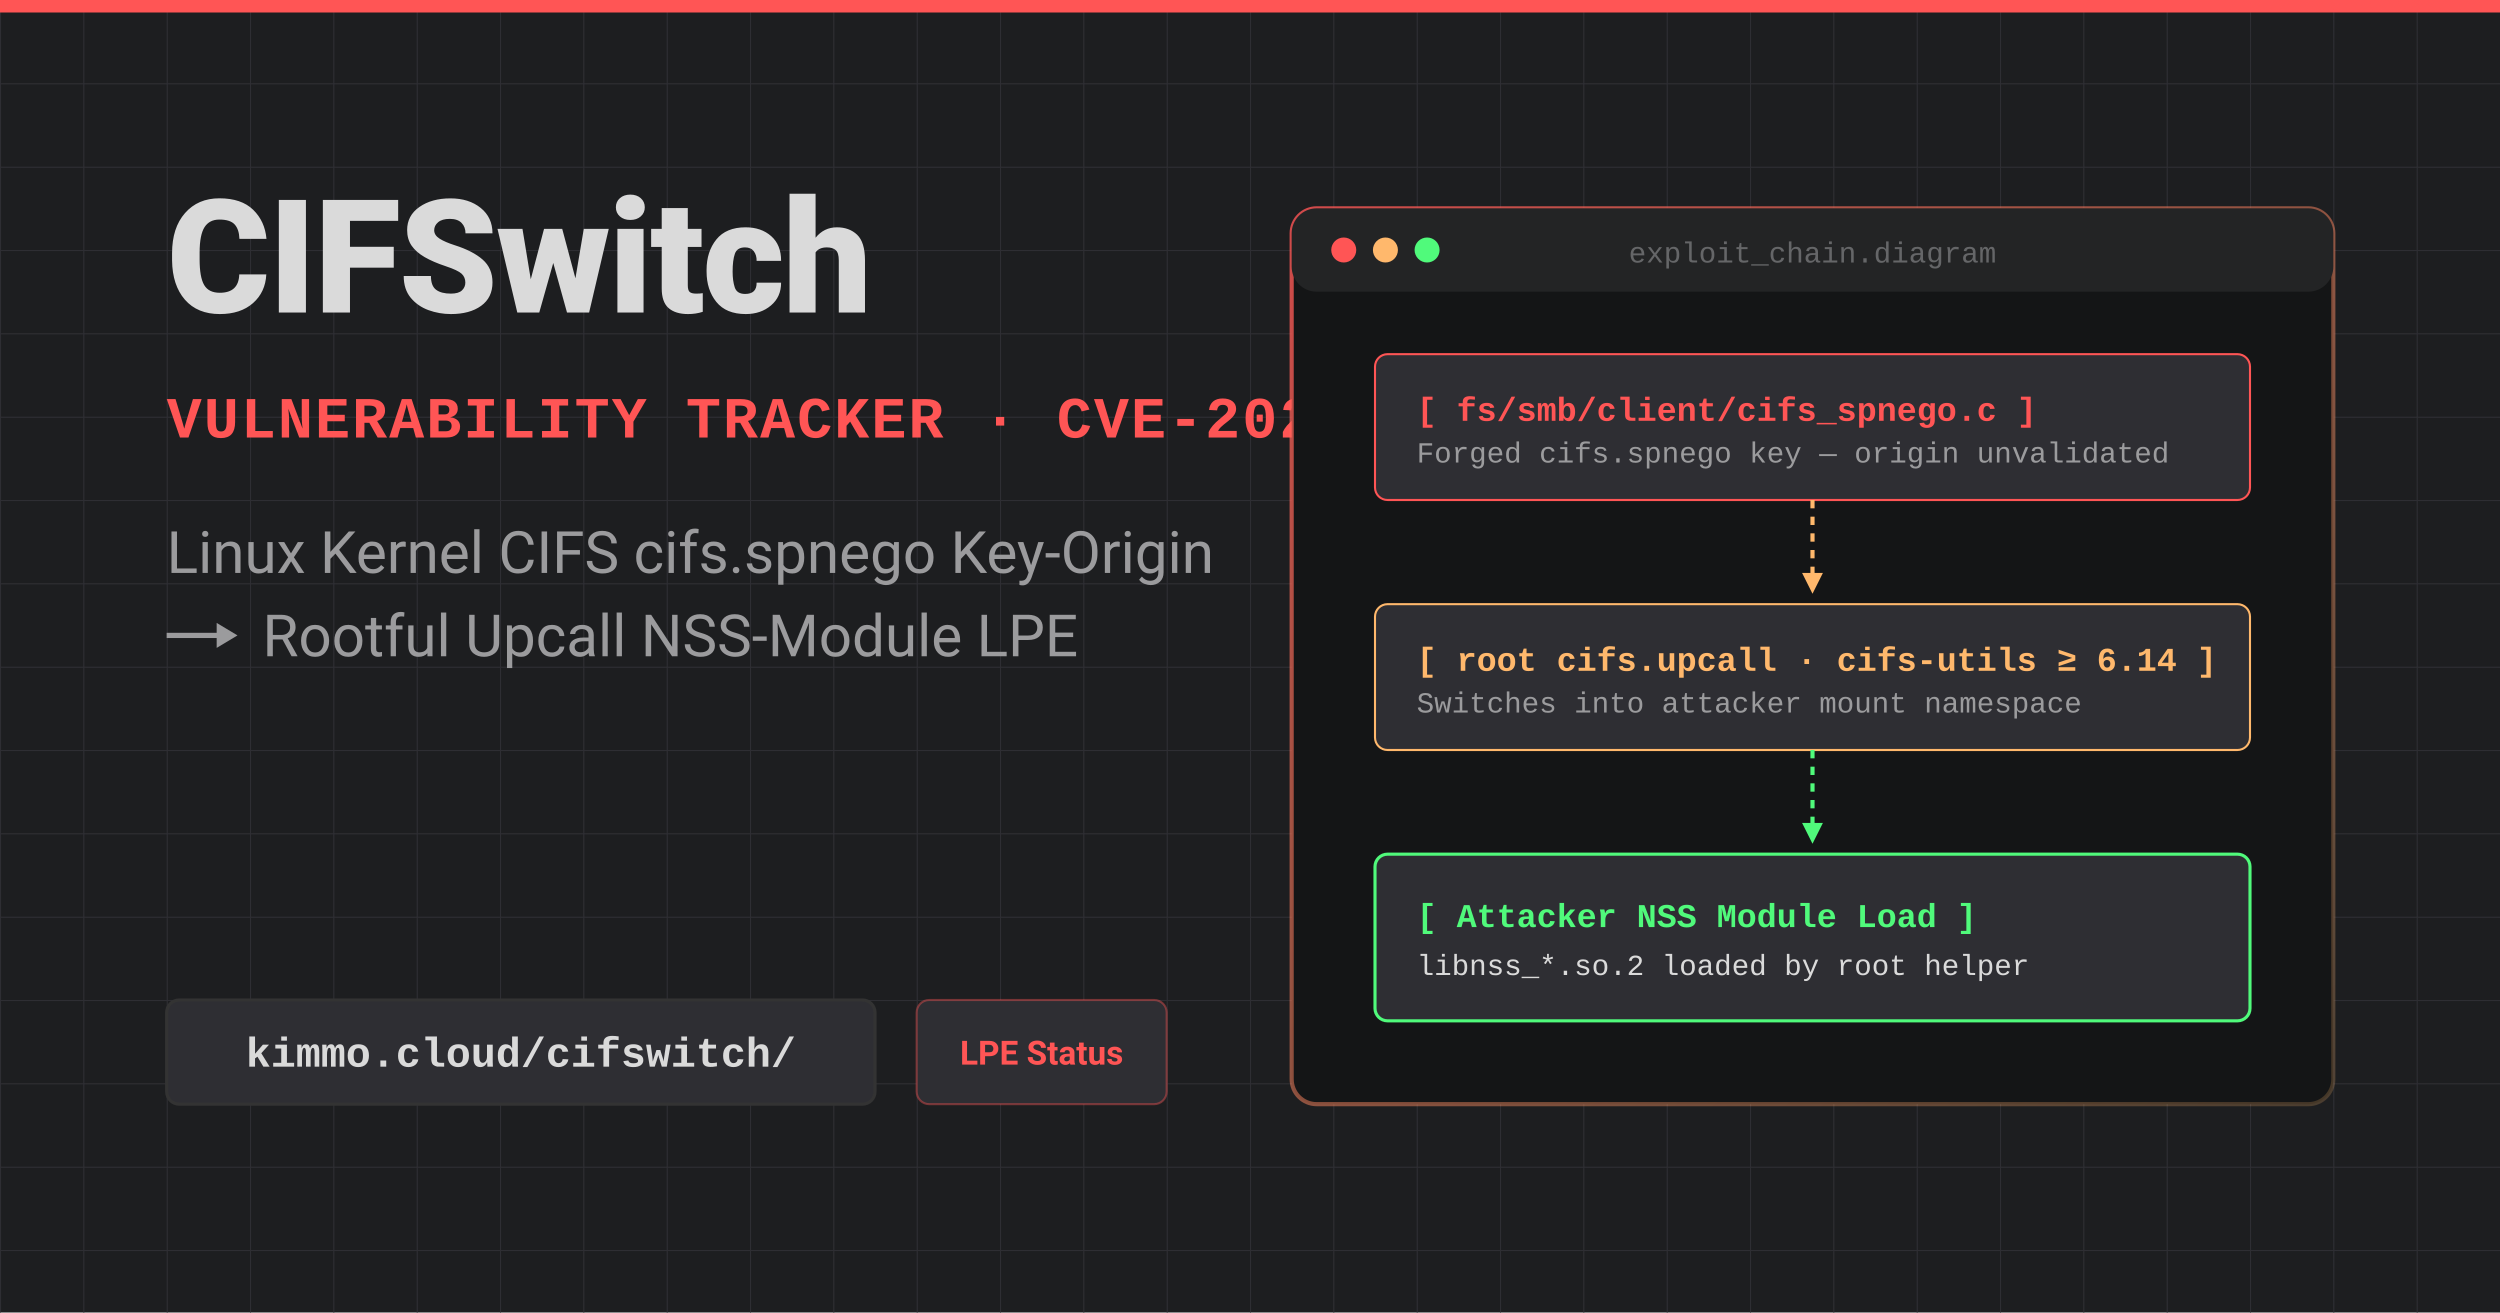
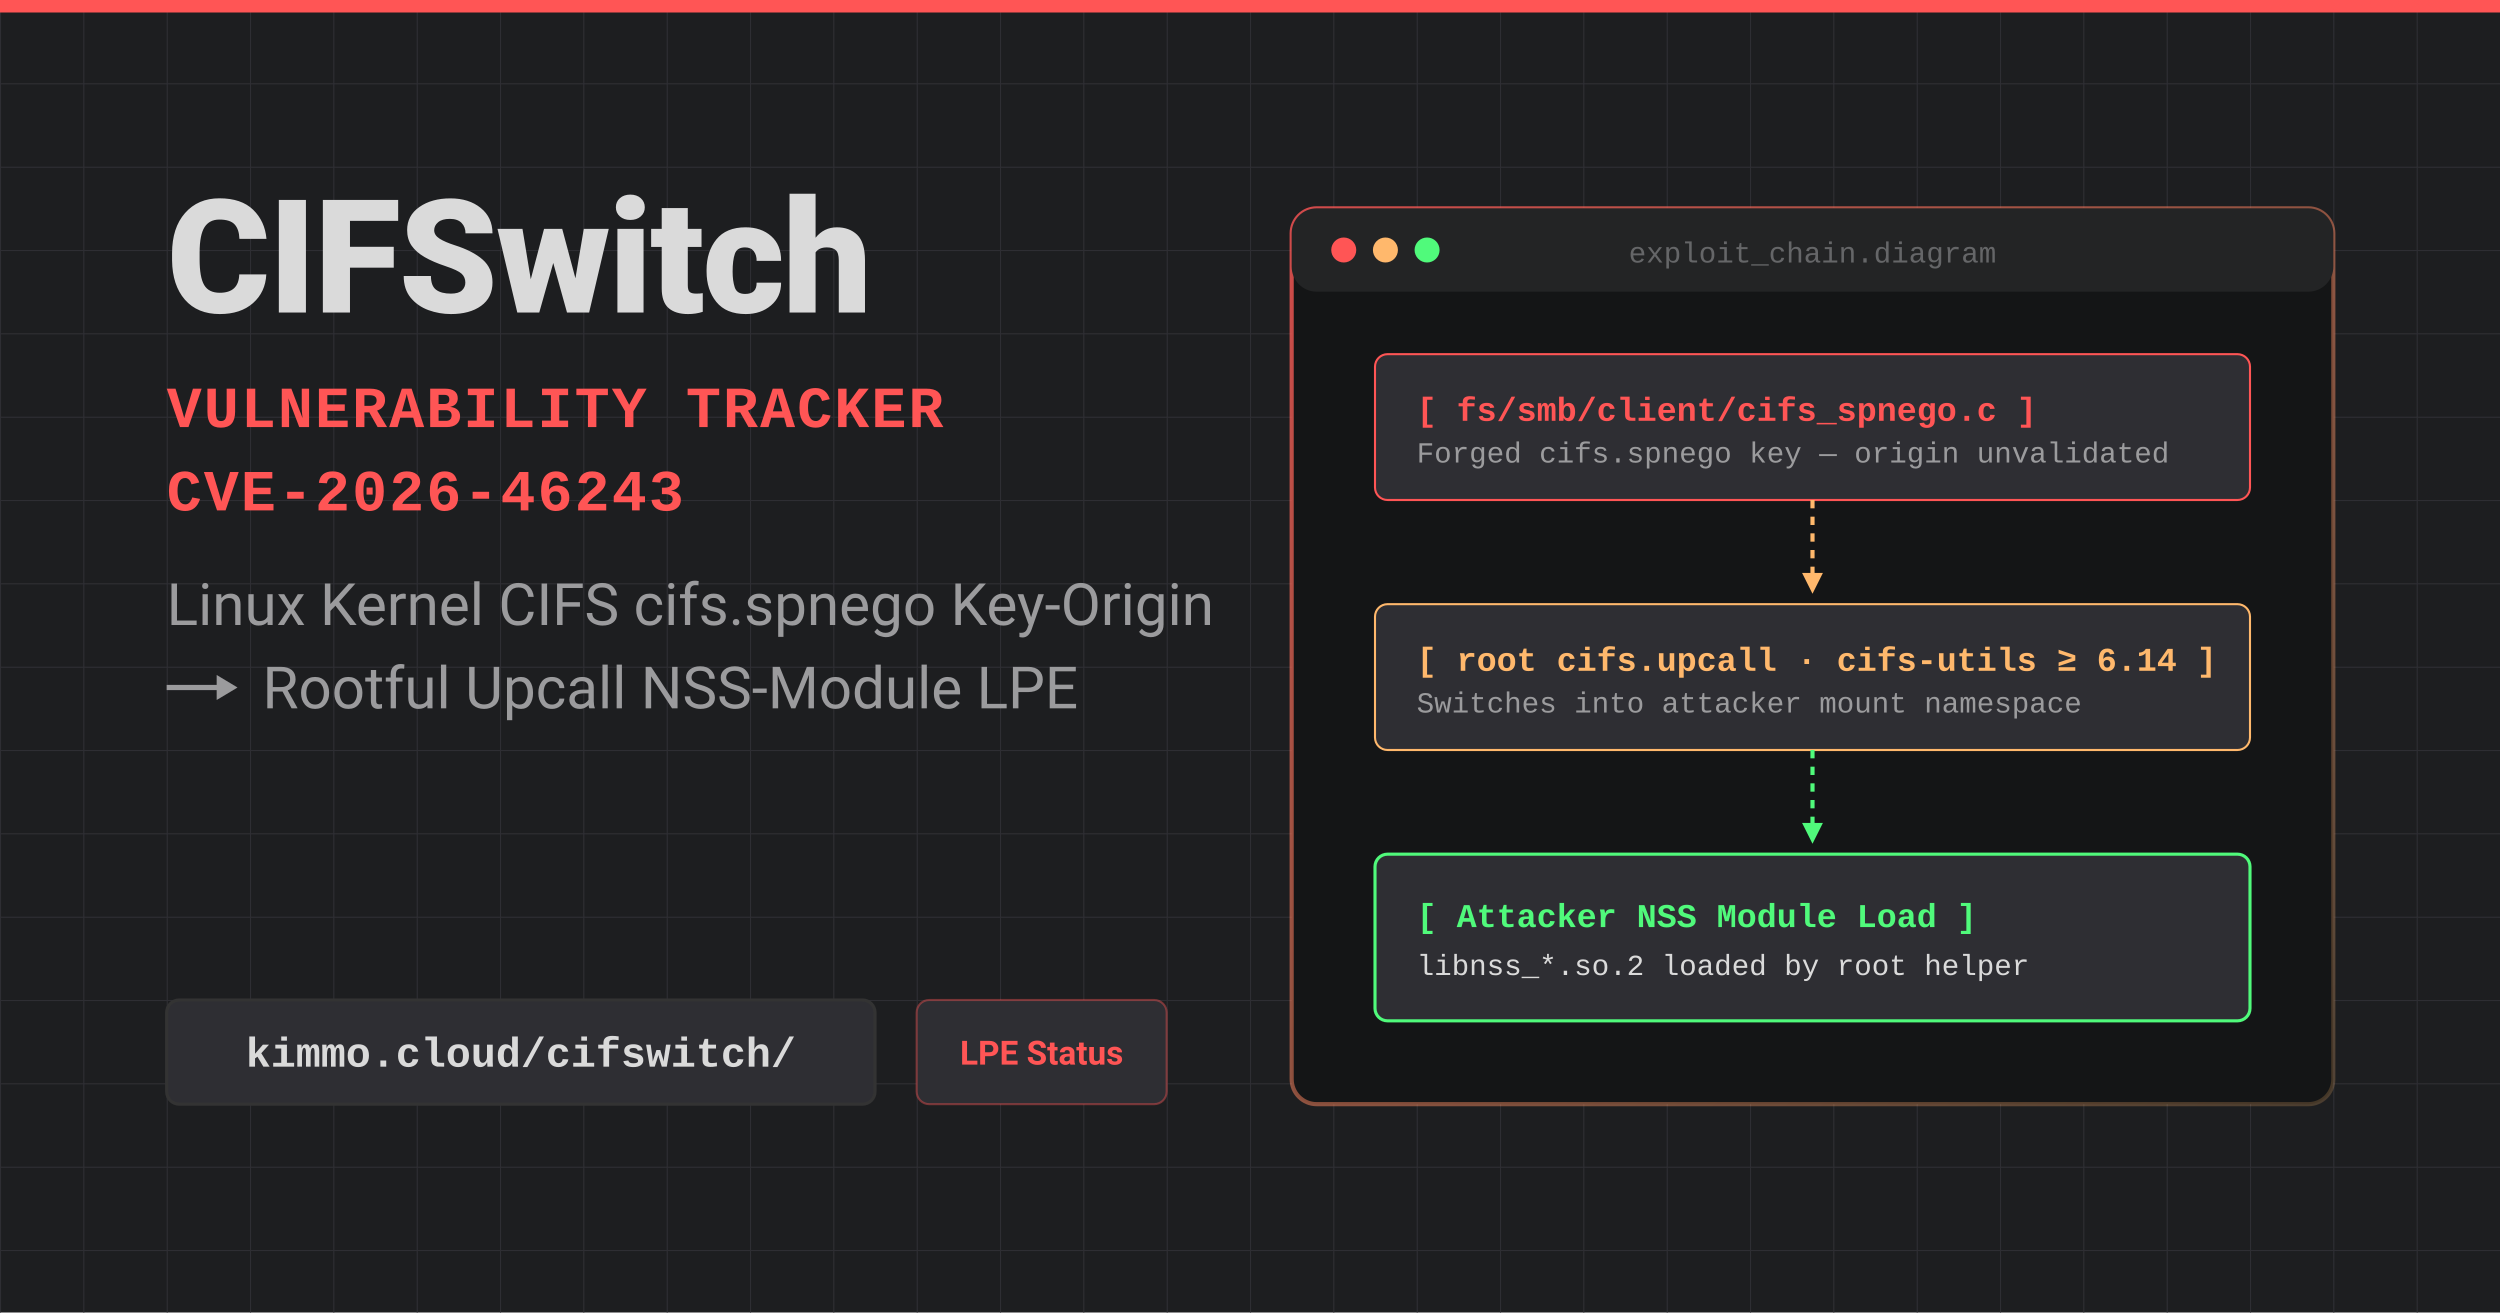
<svg xmlns="http://www.w3.org/2000/svg" viewBox="0 0 1200 630" width="1200" height="630">
  <rect width="1200" height="630" fill="#1d1e20" />
  <defs>
    <pattern id="grid" width="40" height="40" patternUnits="userSpaceOnUse">
      <path d="M 40 0 L 0 0 0 40" fill="none" stroke="#2e2e33" stroke-width="1" />
    </pattern>
    <linearGradient id="glow" x1="0%" y1="0%" x2="100%" y2="100%">
      <stop offset="0%" stop-color="#ff5555" stop-opacity="0.8" />
      <stop offset="100%" stop-color="#ffb86c" stop-opacity="0.2" />
    </linearGradient>
  </defs>
  <rect width="1200" height="630" fill="url(#grid)" />
  <rect width="1200" height="6" fill="#ff5555" />
  <text x="80" y="150" font-family="-apple-system, BlinkMacSystemFont, 'Segoe UI', Roboto, Helvetica, Arial, sans-serif" font-weight="900" font-size="76" fill="#dadada" letter-spacing="-1">
    CIFSwitch
  </text>
-   <text x="80" y="210" font-family="SFMono-Regular, Consolas, 'Liberation Mono', Menlo, monospace" font-weight="600" font-size="28" fill="#ff5555" letter-spacing="1">
-     VULNERABILITY TRACKER · CVE-2026-XXXXX
+   <text x="80" y="205" font-family="SFMono-Regular, Consolas, 'Liberation Mono', Menlo, monospace" font-weight="600" font-size="28" fill="#ff5555" letter-spacing="1">
+     VULNERABILITY TRACKER
  </text>
-   <text x="80" y="275" font-family="-apple-system, BlinkMacSystemFont, 'Segoe UI', Roboto, Helvetica, Arial, sans-serif" font-weight="400" font-size="28" fill="#9b9b9d" width="600">
+   <text x="80" y="245" font-family="SFMono-Regular, Consolas, 'Liberation Mono', Menlo, monospace" font-weight="600" font-size="28" fill="#ff5555" letter-spacing="1">
+     CVE-2026-46243
+   </text>
+   <text x="80" y="300" font-family="-apple-system, BlinkMacSystemFont, 'Segoe UI', Roboto, Helvetica, Arial, sans-serif" font-weight="400" font-size="28" fill="#9b9b9d" width="600">
    Linux Kernel CIFS cifs.spnego Key-Origin
  </text>
-   <line x1="80" y1="305" x2="105" y2="305" stroke="#9b9b9d" stroke-width="2.5" />
-   <polygon points="114,305 104,299 104,311" fill="#9b9b9d" />
-   <text x="126" y="315" font-family="-apple-system, BlinkMacSystemFont, 'Segoe UI', Roboto, Helvetica, Arial, sans-serif" font-weight="400" font-size="28" fill="#9b9b9d">
+   <line x1="80" y1="330" x2="105" y2="330" stroke="#9b9b9d" stroke-width="2.5" />
+   <polygon points="114,330 104,324 104,336" fill="#9b9b9d" />
+   <text x="126" y="340" font-family="-apple-system, BlinkMacSystemFont, 'Segoe UI', Roboto, Helvetica, Arial, sans-serif" font-weight="400" font-size="28" fill="#9b9b9d">
    Rootful Upcall NSS-Module LPE
  </text>
  <g transform="translate(80, 480)">
    <rect width="340" height="50" rx="6" fill="#2e2e33" stroke="#333333" stroke-width="1.5" />
    <text x="170" y="32" font-family="SFMono-Regular, Consolas, 'Liberation Mono', Menlo, monospace" font-size="20" font-weight="bold" fill="#dadada" text-anchor="middle">
      kimmo.cloud/cifswitch/
    </text>
  </g>
  <g transform="translate(620, 100)">
    <rect width="500" height="430" rx="12" fill="#141516" stroke="url(#glow)" stroke-width="2" />
    <rect width="500" height="40" rx="12" fill="#232425" />
    <circle cx="25" cy="20" r="6" fill="#ff5555" />
    <circle cx="45" cy="20" r="6" fill="#ffb86c" />
    <circle cx="65" cy="20" r="6" fill="#50fa7b" />
    <text x="250" y="26" font-family="SFMono-Regular, Consolas, 'Liberation Mono', Menlo, monospace" font-size="14" fill="#656668" text-anchor="middle">
      exploit_chain.diagram
    </text>
    <g transform="translate(40, 70)">
      <rect width="420" height="70" rx="6" fill="#2e2e33" stroke="#ff5555" stroke-width="1" />
      <text x="20" y="32" font-family="SFMono-Regular, Consolas, 'Liberation Mono', Menlo, monospace" font-size="16" font-weight="bold" fill="#ff5555">[ fs/smb/client/cifs_spnego.c ]</text>
      <text x="20" y="52" font-family="SFMono-Regular, Consolas, 'Liberation Mono', Menlo, monospace" font-size="14" fill="#9b9b9d">Forged cifs.spnego key — origin unvalidated</text>
    </g>
    <path d="M 250 140 L 250 180" fill="none" stroke="#ffb86c" stroke-width="2" stroke-dasharray="4" />
    <polygon points="250,185 245,175 255,175" fill="#ffb86c" />
    <g transform="translate(40, 190)">
      <rect width="420" height="70" rx="6" fill="#2e2e33" stroke="#ffb86c" stroke-width="1" />
      <text x="20" y="32" font-family="SFMono-Regular, Consolas, 'Liberation Mono', Menlo, monospace" font-size="16" font-weight="bold" fill="#ffb86c">[ root cifs.upcall · cifs-utils ≥ 6.14 ]</text>
      <text x="20" y="52" font-family="SFMono-Regular, Consolas, 'Liberation Mono', Menlo, monospace" font-size="14" fill="#9b9b9d">Switches into attacker mount namespace</text>
    </g>
    <path d="M 250 260 L 250 300" fill="none" stroke="#50fa7b" stroke-width="2" stroke-dasharray="4" />
    <polygon points="250,305 245,295 255,295" fill="#50fa7b" />
    <g transform="translate(40, 310)">
      <rect width="420" height="80" rx="6" fill="#2e2e33" stroke="#50fa7b" stroke-width="1.5" />
      <text x="20" y="35" font-family="SFMono-Regular, Consolas, 'Liberation Mono', Menlo, monospace" font-size="16" font-weight="bold" fill="#50fa7b">[ Attacker NSS Module Load ]</text>
      <text x="20" y="58" font-family="SFMono-Regular, Consolas, 'Liberation Mono', Menlo, monospace" font-size="14" fill="#dadada">libnss_*.so.2 loaded by root helper</text>
    </g>
  </g>
  <g transform="translate(440, 480)">
    <rect width="120" height="50" rx="6" fill="#2e2e33" stroke="#ff5555" stroke-width="1" stroke-opacity="0.4" />
    <text x="60" y="31" font-family="-apple-system, BlinkMacSystemFont, 'Segoe UI', Roboto, sans-serif" font-size="16" font-weight="bold" fill="#ff5555" text-anchor="middle">
      LPE Status
    </text>
  </g>
</svg>
